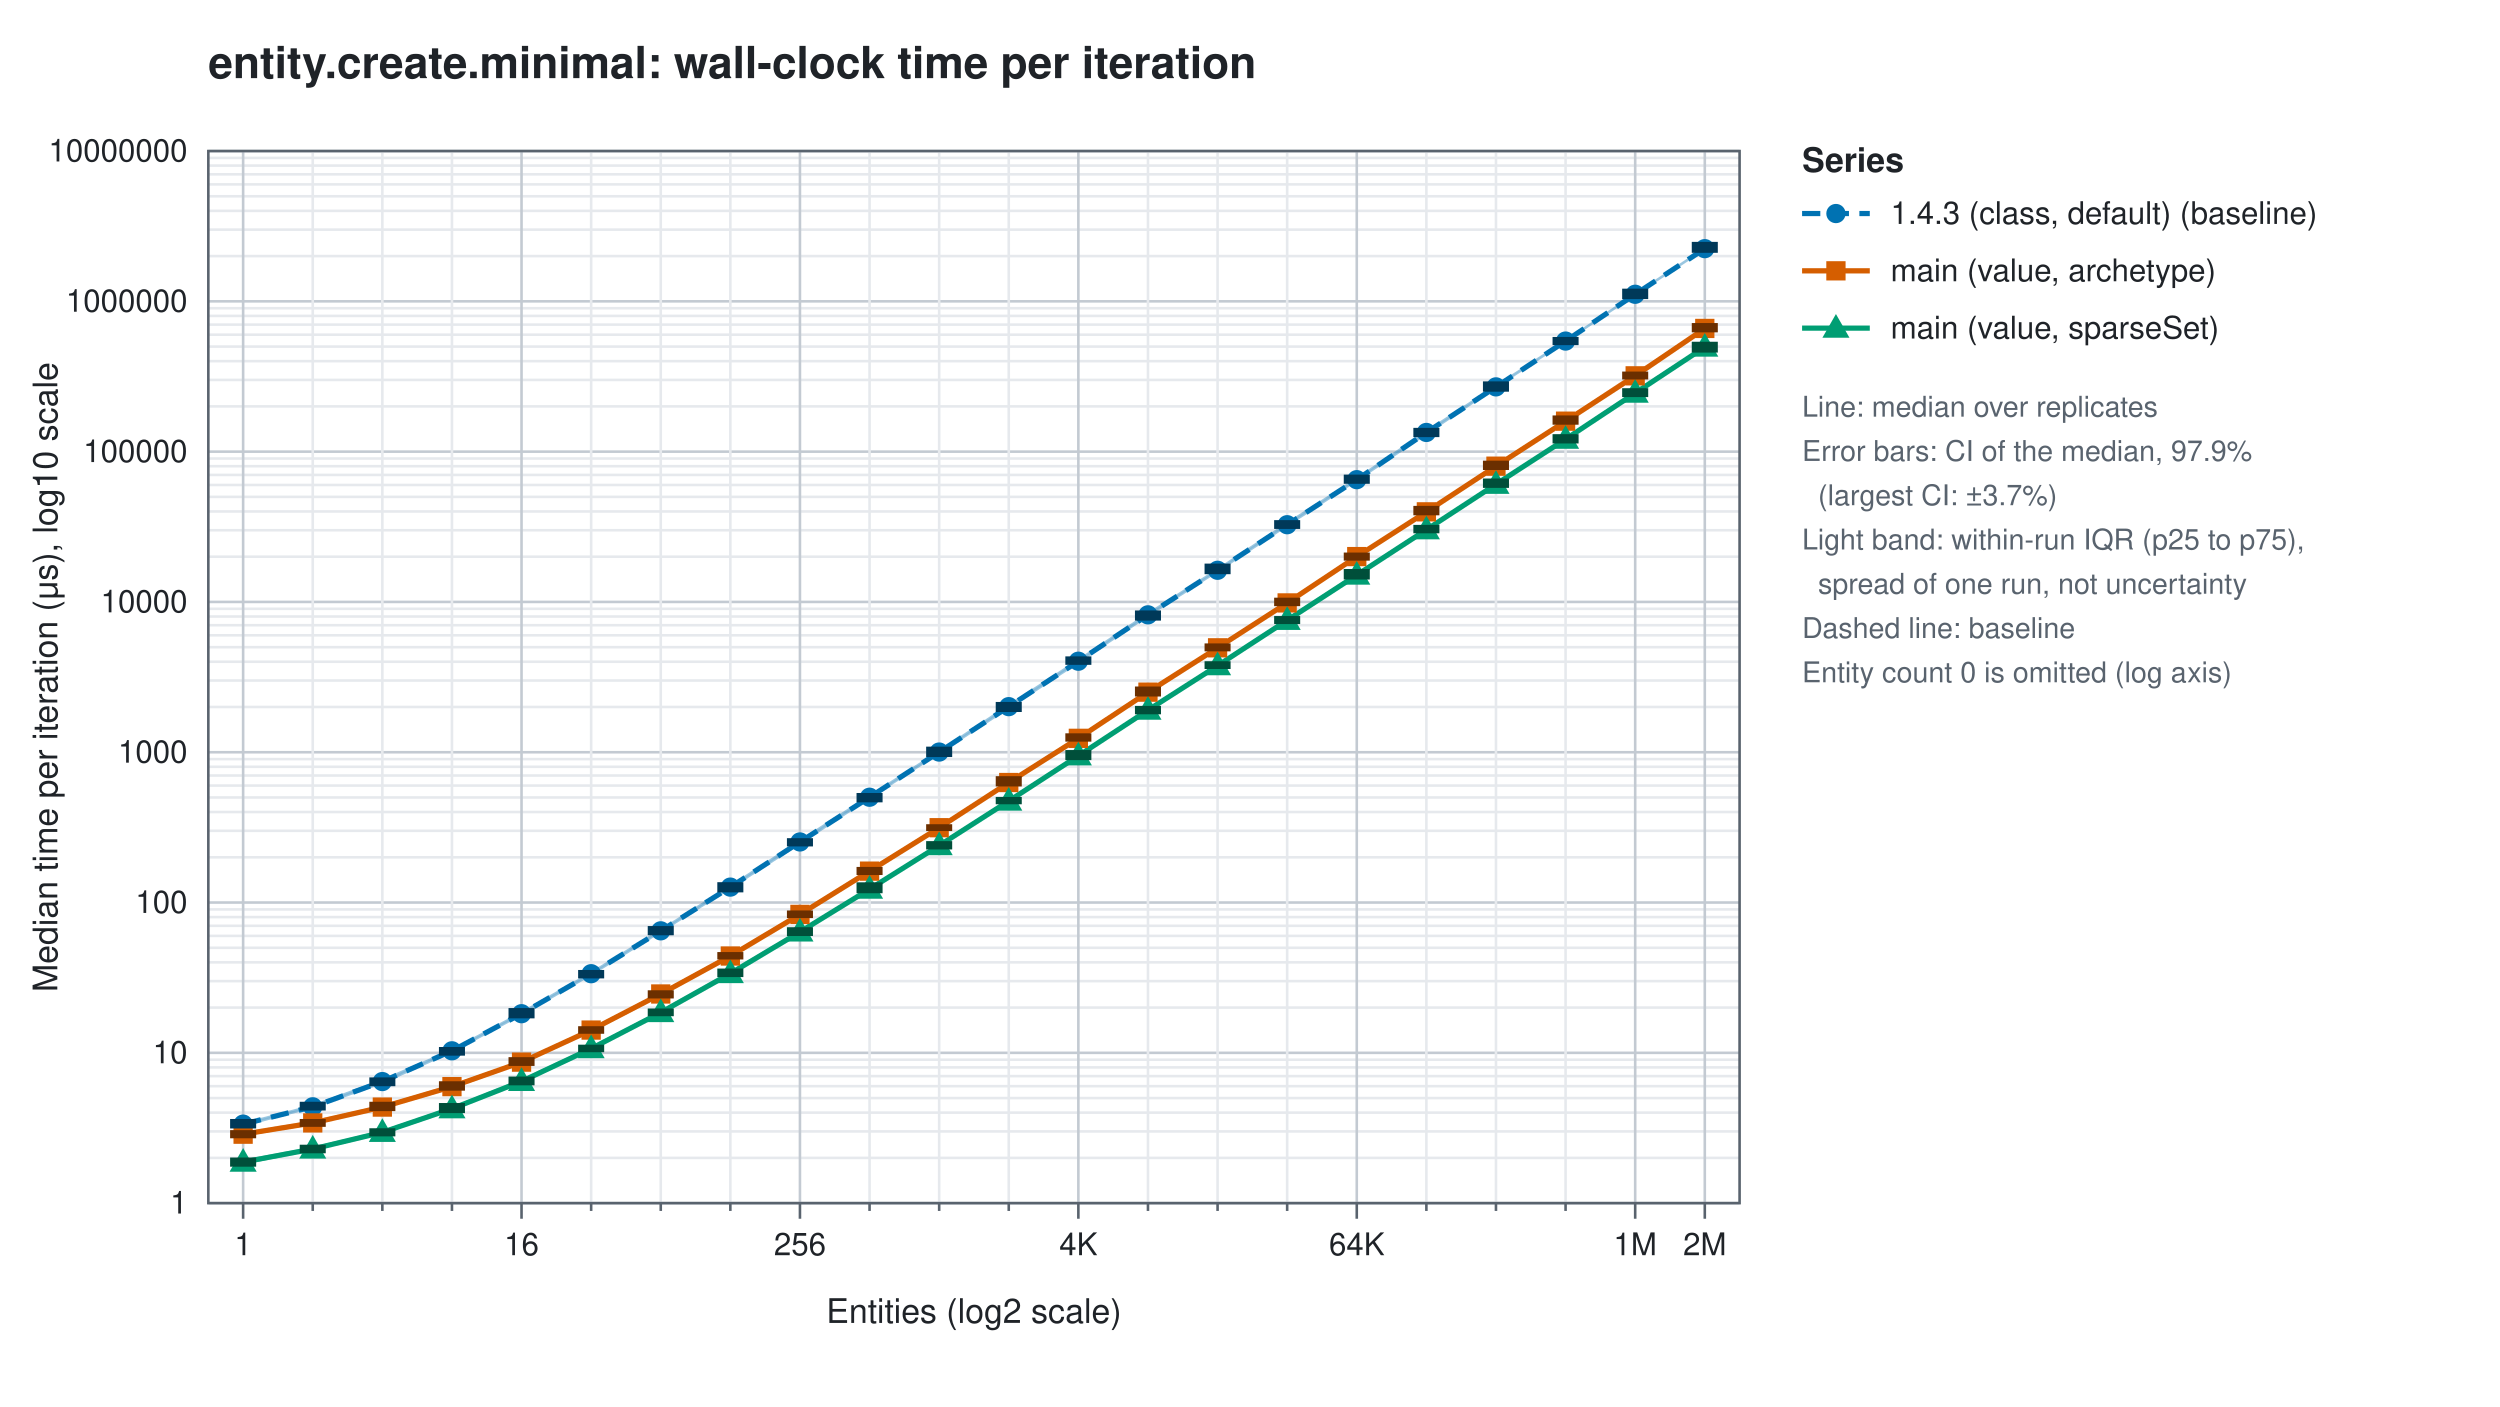
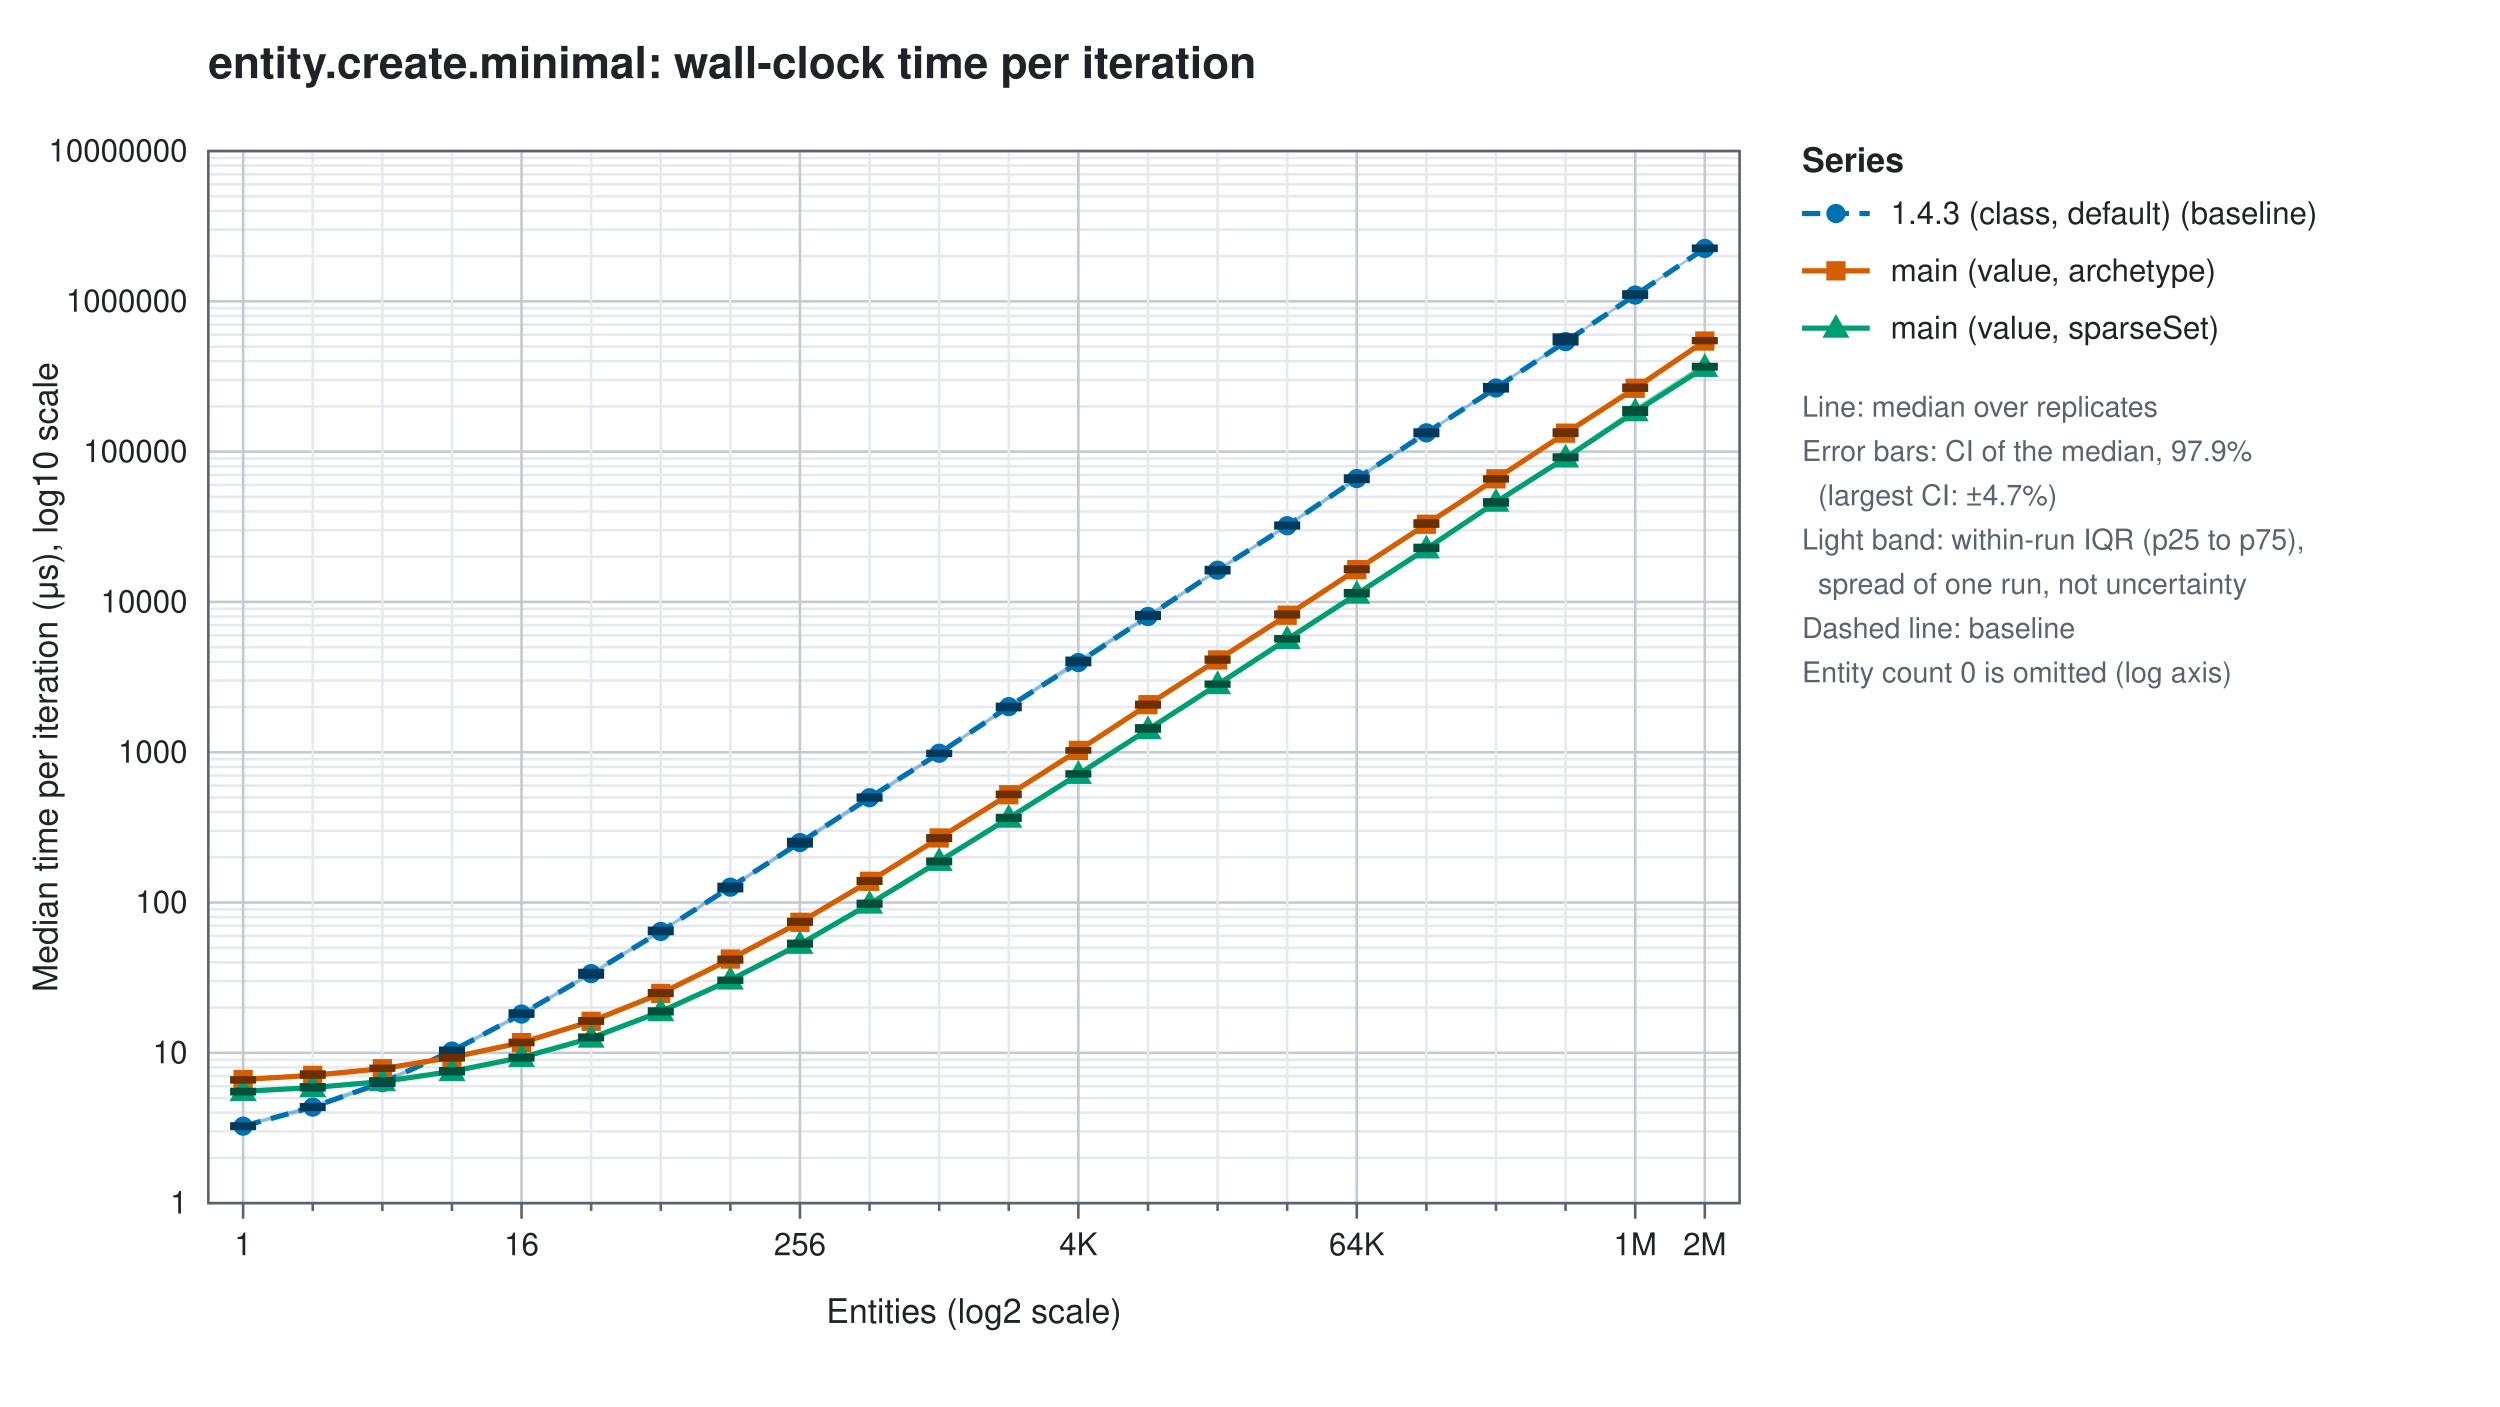
<svg xmlns="http://www.w3.org/2000/svg" viewBox="0 0 960 540" width="960" height="540" role="img" aria-label="entity.create.minimal: wall-clock time per iteration">
  <style>
text{font-family:-apple-system,BlinkMacSystemFont,'Segoe UI',Helvetica,Arial,sans-serif;fill:#1f2328}
.title{font-size:17px;font-weight:600}.axis-title{font-size:13px}.tick{font-size:12px}.legend{font-size:12px}.legend-title{font-size:13px;font-weight:600}.note{font-size:11px;fill:#59636e}
.grid{stroke:#c3cad2;stroke-width:1}.minor{stroke:#e6e9ed;stroke-width:1}.axis{stroke:#59636e;stroke-width:1}.frame{fill:none;stroke:#59636e;stroke-width:1}
.line{fill:none;stroke:currentColor;stroke-width:2;stroke-linejoin:round}.baseline{stroke-dasharray:7 4}
.band{fill:currentColor;fill-opacity:.16;stroke:currentColor;stroke-opacity:.4;stroke-width:1;stroke-linejoin:round}.ribbon{fill:currentColor;fill-opacity:.2;stroke:none}.errbar{fill:none;stroke:currentColor;stroke-width:2.4;stroke-linecap:butt}
.zone{fill:#59636e;fill-opacity:.14;stroke:none}.ref{stroke:#1f2328;stroke-width:1;stroke-dasharray:2 3}
.marker{fill:currentColor;stroke:currentColor;stroke-width:1.4}.marker.hollow{fill:none}
.c0{color:#0072B2}
.c1{color:#D55E00}
.c2{color:#009E73}
.c3{color:#CC79A7}
.c4{color:#E69F00}
.c5{color:#56B4E9}
.c6{color:#6E6E6E}
.errbar.e0{color:#003959}
.errbar.e1{color:#6B2F00}
.errbar.e2{color:#004F3A}
.errbar.e3{color:#663D54}
.errbar.e4{color:#735000}
.errbar.e5{color:#2B5A75}
.errbar.e6{color:#373737}
@media (prefers-color-scheme: dark){
text{fill:#e6edf3}.note{fill:#9198a1}
.grid{stroke:#4a525c}.minor{stroke:#2d333b}.axis,.frame{stroke:#9198a1}.zone{fill:#9198a1}.ref{stroke:#e6edf3}
.c0{color:#5AB4F0}
.c1{color:#F28C42}
.c2{color:#2FD0A0}
.c3{color:#E69BC4}
.c4{color:#F2B83A}
.c5{color:#8FD0F5}
.c6{color:#B4B4B4}
.errbar.e0{color:#A4D6F7}
.errbar.e1{color:#F8C097}
.errbar.e2{color:#8DE5CB}
.errbar.e3{color:#F1C8DF}
.errbar.e4{color:#F8D893}
.errbar.e5{color:#C1E5FA}
.errbar.e6{color:#D6D6D6}
}
</style>
  <clipPath id="plot-area">
    <rect x="80" y="58" width="588" height="404" />
  </clipPath>
  <text class="title" x="80" y="30">entity.create.minimal: wall-clock time per iteration</text>
  <line class="minor" x1="80" x2="668" y1="444.63" y2="444.63" />
  <line class="minor" x1="80" x2="668" y1="434.46" y2="434.46" />
  <line class="minor" x1="80" x2="668" y1="427.25" y2="427.25" />
  <line class="minor" x1="80" x2="668" y1="421.66" y2="421.66" />
  <line class="minor" x1="80" x2="668" y1="417.09" y2="417.09" />
  <line class="minor" x1="80" x2="668" y1="413.23" y2="413.23" />
  <line class="minor" x1="80" x2="668" y1="409.88" y2="409.88" />
  <line class="minor" x1="80" x2="668" y1="406.93" y2="406.93" />
  <line class="minor" x1="80" x2="668" y1="386.91" y2="386.91" />
  <line class="minor" x1="80" x2="668" y1="376.75" y2="376.75" />
  <line class="minor" x1="80" x2="668" y1="369.54" y2="369.54" />
  <line class="minor" x1="80" x2="668" y1="363.95" y2="363.95" />
  <line class="minor" x1="80" x2="668" y1="359.38" y2="359.38" />
  <line class="minor" x1="80" x2="668" y1="355.51" y2="355.51" />
  <line class="minor" x1="80" x2="668" y1="352.16" y2="352.16" />
  <line class="minor" x1="80" x2="668" y1="349.21" y2="349.21" />
  <line class="minor" x1="80" x2="668" y1="329.2" y2="329.2" />
  <line class="minor" x1="80" x2="668" y1="319.03" y2="319.03" />
  <line class="minor" x1="80" x2="668" y1="311.82" y2="311.82" />
  <line class="minor" x1="80" x2="668" y1="306.23" y2="306.23" />
  <line class="minor" x1="80" x2="668" y1="301.66" y2="301.66" />
  <line class="minor" x1="80" x2="668" y1="297.8" y2="297.8" />
  <line class="minor" x1="80" x2="668" y1="294.45" y2="294.45" />
  <line class="minor" x1="80" x2="668" y1="291.5" y2="291.5" />
  <line class="minor" x1="80" x2="668" y1="271.48" y2="271.48" />
  <line class="minor" x1="80" x2="668" y1="261.32" y2="261.32" />
  <line class="minor" x1="80" x2="668" y1="254.11" y2="254.11" />
  <line class="minor" x1="80" x2="668" y1="248.52" y2="248.52" />
  <line class="minor" x1="80" x2="668" y1="243.95" y2="243.95" />
  <line class="minor" x1="80" x2="668" y1="240.08" y2="240.08" />
  <line class="minor" x1="80" x2="668" y1="236.74" y2="236.74" />
  <line class="minor" x1="80" x2="668" y1="233.78" y2="233.78" />
  <line class="minor" x1="80" x2="668" y1="213.77" y2="213.77" />
  <line class="minor" x1="80" x2="668" y1="203.61" y2="203.61" />
  <line class="minor" x1="80" x2="668" y1="196.4" y2="196.4" />
  <line class="minor" x1="80" x2="668" y1="190.8" y2="190.8" />
  <line class="minor" x1="80" x2="668" y1="186.23" y2="186.23" />
  <line class="minor" x1="80" x2="668" y1="182.37" y2="182.37" />
  <line class="minor" x1="80" x2="668" y1="179.02" y2="179.02" />
  <line class="minor" x1="80" x2="668" y1="176.07" y2="176.07" />
  <line class="minor" x1="80" x2="668" y1="156.05" y2="156.05" />
  <line class="minor" x1="80" x2="668" y1="145.89" y2="145.89" />
  <line class="minor" x1="80" x2="668" y1="138.68" y2="138.68" />
  <line class="minor" x1="80" x2="668" y1="133.09" y2="133.09" />
  <line class="minor" x1="80" x2="668" y1="128.52" y2="128.52" />
  <line class="minor" x1="80" x2="668" y1="124.65" y2="124.65" />
  <line class="minor" x1="80" x2="668" y1="121.31" y2="121.31" />
  <line class="minor" x1="80" x2="668" y1="118.36" y2="118.36" />
  <line class="minor" x1="80" x2="668" y1="98.34" y2="98.34" />
  <line class="minor" x1="80" x2="668" y1="88.18" y2="88.18" />
  <line class="minor" x1="80" x2="668" y1="80.97" y2="80.97" />
  <line class="minor" x1="80" x2="668" y1="75.37" y2="75.37" />
  <line class="minor" x1="80" x2="668" y1="70.8" y2="70.8" />
  <line class="minor" x1="80" x2="668" y1="66.94" y2="66.94" />
  <line class="minor" x1="80" x2="668" y1="63.59" y2="63.59" />
  <line class="minor" x1="80" x2="668" y1="60.64" y2="60.64" />
  <line class="grid" x1="80" x2="668" y1="462" y2="462" />
  <text class="tick" text-anchor="end" x="72" y="466">1</text>
  <line class="grid" x1="80" x2="668" y1="404.29" y2="404.29" />
  <text class="tick" text-anchor="end" x="72" y="408.29">10</text>
  <line class="grid" x1="80" x2="668" y1="346.57" y2="346.57" />
  <text class="tick" text-anchor="end" x="72" y="350.57">100</text>
  <line class="grid" x1="80" x2="668" y1="288.86" y2="288.86" />
  <text class="tick" text-anchor="end" x="72" y="292.86">1000</text>
  <line class="grid" x1="80" x2="668" y1="231.14" y2="231.14" />
  <text class="tick" text-anchor="end" x="72" y="235.14">10000</text>
  <line class="grid" x1="80" x2="668" y1="173.43" y2="173.43" />
  <text class="tick" text-anchor="end" x="72" y="177.43">100000</text>
  <line class="grid" x1="80" x2="668" y1="115.71" y2="115.71" />
  <text class="tick" text-anchor="end" x="72" y="119.71">1000000</text>
  <line class="grid" x1="80" x2="668" y1="58" y2="58" />
  <text class="tick" text-anchor="end" x="72" y="62">10000000</text>
  <line class="grid" x1="93.36" x2="93.36" y1="58" y2="462" />
  <line class="axis" x1="93.36" x2="93.36" y1="462" y2="468" />
  <text class="tick" text-anchor="middle" x="93.36" y="482">1</text>
  <line class="minor" x1="120.09" x2="120.09" y1="58" y2="462" />
  <line class="axis" x1="120.09" x2="120.09" y1="462" y2="465" />
  <line class="minor" x1="146.82" x2="146.82" y1="58" y2="462" />
  <line class="axis" x1="146.82" x2="146.82" y1="462" y2="465" />
  <line class="minor" x1="173.55" x2="173.55" y1="58" y2="462" />
  <line class="axis" x1="173.55" x2="173.55" y1="462" y2="465" />
  <line class="grid" x1="200.27" x2="200.27" y1="58" y2="462" />
  <line class="axis" x1="200.27" x2="200.27" y1="462" y2="468" />
  <text class="tick" text-anchor="middle" x="200.27" y="482">16</text>
  <line class="minor" x1="227" x2="227" y1="58" y2="462" />
  <line class="axis" x1="227" x2="227" y1="462" y2="465" />
  <line class="minor" x1="253.73" x2="253.73" y1="58" y2="462" />
  <line class="axis" x1="253.73" x2="253.73" y1="462" y2="465" />
  <line class="minor" x1="280.45" x2="280.45" y1="58" y2="462" />
  <line class="axis" x1="280.45" x2="280.45" y1="462" y2="465" />
  <line class="grid" x1="307.18" x2="307.18" y1="58" y2="462" />
  <line class="axis" x1="307.18" x2="307.18" y1="462" y2="468" />
  <text class="tick" text-anchor="middle" x="307.18" y="482">256</text>
  <line class="minor" x1="333.91" x2="333.91" y1="58" y2="462" />
  <line class="axis" x1="333.91" x2="333.91" y1="462" y2="465" />
  <line class="minor" x1="360.64" x2="360.64" y1="58" y2="462" />
  <line class="axis" x1="360.64" x2="360.64" y1="462" y2="465" />
  <line class="minor" x1="387.36" x2="387.36" y1="58" y2="462" />
  <line class="axis" x1="387.36" x2="387.36" y1="462" y2="465" />
  <line class="grid" x1="414.09" x2="414.09" y1="58" y2="462" />
  <line class="axis" x1="414.09" x2="414.09" y1="462" y2="468" />
  <text class="tick" text-anchor="middle" x="414.09" y="482">4K</text>
  <line class="minor" x1="440.82" x2="440.82" y1="58" y2="462" />
  <line class="axis" x1="440.82" x2="440.82" y1="462" y2="465" />
  <line class="minor" x1="467.55" x2="467.55" y1="58" y2="462" />
  <line class="axis" x1="467.55" x2="467.55" y1="462" y2="465" />
  <line class="minor" x1="494.27" x2="494.27" y1="58" y2="462" />
  <line class="axis" x1="494.27" x2="494.27" y1="462" y2="465" />
  <line class="grid" x1="521" x2="521" y1="58" y2="462" />
  <line class="axis" x1="521" x2="521" y1="462" y2="468" />
  <text class="tick" text-anchor="middle" x="521" y="482">64K</text>
  <line class="minor" x1="547.73" x2="547.73" y1="58" y2="462" />
  <line class="axis" x1="547.73" x2="547.73" y1="462" y2="465" />
  <line class="minor" x1="574.45" x2="574.45" y1="58" y2="462" />
  <line class="axis" x1="574.45" x2="574.45" y1="462" y2="465" />
  <line class="minor" x1="601.18" x2="601.18" y1="58" y2="462" />
  <line class="axis" x1="601.18" x2="601.18" y1="462" y2="465" />
  <line class="grid" x1="627.91" x2="627.91" y1="58" y2="462" />
  <line class="axis" x1="627.91" x2="627.91" y1="462" y2="468" />
  <text class="tick" text-anchor="middle" x="627.91" y="482">1M</text>
  <line class="grid" x1="654.64" x2="654.64" y1="58" y2="462" />
  <line class="axis" x1="654.64" x2="654.64" y1="462" y2="468" />
  <text class="tick" text-anchor="middle" x="654.64" y="482">2M</text>
  <rect class="frame" x="80" y="58" width="588" height="404" />
  <text class="axis-title" text-anchor="middle" x="374" y="508">Entities (log2 scale)</text>
  <text class="axis-title" text-anchor="middle" transform="translate(22 260) rotate(-90)">Median time per iteration (μs), log10 scale</text>
  <g clip-path="url(#plot-area)">
-     <polygon class="band c0" points="93.36,431.51 120.09,424.64 146.82,414.84 173.55,403.31 200.27,388.92 227,373.61 253.73,357.18 280.45,340.39 307.18,322.95 333.91,305.74 360.64,288.6 387.36,270.93 414.09,253.54 440.82,235.69 467.55,218.74 494.27,201 521,183.87 547.73,165.78 574.45,148.28 601.18,130.97 627.91,113 654.64,95.48 654.64,95.48 627.91,113 601.18,130.97 574.45,148.56 547.73,166.48 521,184.37 494.27,201.72 467.55,219.27 440.82,236.36 414.09,254.25 387.36,271.76 360.64,289.06 333.91,306.34 307.18,323.78 280.45,340.95 253.73,357.68 227,374.19 200.27,389.51 173.55,403.75 146.82,415.74 120.09,425.12 93.36,432.13" />
-     <polygon class="band c1" points="93.36,435.17 120.09,430.74 146.82,424.76 173.55,416.83 200.27,407.63 227,395.26 253.73,381.36 280.45,366.62 307.18,350.62 333.91,333.98 360.64,317.47 387.36,300.24 414.09,283.02 440.82,265.48 467.55,248.48 494.27,231.1 521,213.54 547.73,196.37 574.45,178.57 601.18,161.41 627.91,143.5 654.64,126.12 654.64,126.12 627.91,144.32 601.18,161.88 574.45,179.32 547.73,196.7 521,214.03 494.27,231.58 467.55,248.87 440.82,266.21 414.09,283.6 387.36,300.72 360.64,317.91 333.91,334.77 307.18,351.34 280.45,367.2 253.73,382.12 227,395.88 200.27,408.12 173.55,417.62 146.82,425.35 120.09,431.51 93.36,435.88" />
-     <polygon class="band c2" points="93.36,445.7 120.09,440.77 146.82,434.45 173.55,425.35 200.27,414.76 227,402.22 253.73,388.38 280.45,373.24 307.18,357.5 333.91,341.21 360.64,324.31 387.36,307.2 414.09,289.94 440.82,272.46 467.55,255.21 494.27,237.77 521,220.32 547.73,203.09 574.45,185.84 601.18,168.47 627.91,150.28 654.64,133.14 654.64,133.27 627.91,151.27 601.18,168.68 574.45,186.19 547.73,203.52 521,221.05 494.27,238.46 467.55,255.79 440.82,273.08 414.09,290.41 387.36,307.69 360.64,324.77 333.91,341.55 307.18,358.02 280.45,373.92 253.73,388.94 227,402.87 200.27,415.57 173.55,425.96 146.82,435.17 120.09,441.44 93.36,446.8" />
-     <polyline class="line c0 baseline" points="93.36,431.67 120.09,425.01 146.82,415.32 173.55,403.51 200.27,389.26 227,373.9 253.73,357.44 280.45,340.65 307.18,323.31 333.91,306.14 360.64,288.79 387.36,271.35 414.09,253.91 440.82,236.1 467.55,218.99 494.27,201.49 521,184.19 547.73,166.06 574.45,148.56 601.18,130.97 627.91,113 654.64,95.48" />
-     <polyline class="line c1" points="93.36,435.53 120.09,431.2 146.82,425.12 173.55,417.26 200.27,407.86 227,395.55 253.73,381.69 280.45,367.11 307.18,351.13 333.91,334.52 360.64,317.84 387.36,300.49 414.09,283.52 440.82,265.79 467.55,248.76 494.27,231.52 521,213.73 547.73,196.55 574.45,179.01 601.18,161.73 627.91,144.32 654.64,126.12" />
-     <polyline class="line c2" points="93.36,446.24 120.09,441.21 146.82,434.81 173.55,425.73 200.27,415.24 227,402.66 253.73,388.8 280.45,373.83 307.18,357.86 333.91,341.42 360.64,324.69 387.36,307.59 414.09,290.22 440.82,272.69 467.55,255.61 494.27,238.19 521,220.81 547.73,203.41 574.45,185.95 601.18,168.64 627.91,150.94 654.64,133.27" />
-     <circle class="marker c0" cx="93.36" cy="431.67" r="3" />
-     <circle class="marker c0" cx="120.09" cy="425.01" r="3" />
-     <circle class="marker c0" cx="146.82" cy="415.32" r="3" />
-     <circle class="marker c0" cx="173.55" cy="403.51" r="3" />
-     <circle class="marker c0" cx="200.27" cy="389.26" r="3" />
-     <circle class="marker c0" cx="227" cy="373.9" r="3" />
-     <circle class="marker c0" cx="253.73" cy="357.44" r="3" />
-     <circle class="marker c0" cx="280.45" cy="340.65" r="3" />
-     <circle class="marker c0" cx="307.18" cy="323.31" r="3" />
-     <circle class="marker c0" cx="333.91" cy="306.14" r="3" />
-     <circle class="marker c0" cx="360.64" cy="288.79" r="3" />
+     <polygon class="band c0" points="93.36,432.13 120.09,424.64 146.82,415.32 173.55,403.25 200.27,389.13 227,373.64 253.73,357.41 280.45,340.53 307.18,323.18 333.91,306 360.64,289.1 387.36,271.03 414.09,253.68 440.82,236.43 467.55,218.72 494.27,201.67 521,183.53 547.73,166.16 574.45,148.55 601.18,131.19 627.91,113.3 654.64,95.4 654.64,95.4 627.91,113.3 601.18,131.19 574.45,149 547.73,166.41 521,184.16 494.27,202.06 467.55,219.17 440.82,236.9 414.09,254.55 387.36,271.59 360.64,289.48 333.91,306.78 307.18,323.79 280.45,340.98 253.73,357.79 227,374.12 200.27,389.74 173.55,403.81 146.82,415.89 120.09,425.47 93.36,432.45" />
+     <polygon class="band c1" points="93.36,414.21 120.09,412.48 146.82,409.87 173.55,405.72 200.27,399.89 227,391.99 253.73,381.09 280.45,368.08 307.18,353.8 333.91,338.06 360.64,321.64 387.36,304.87 414.09,287.77 440.82,270.23 467.55,253.19 494.27,235.85 521,218.54 547.73,201.13 574.45,183.73 601.18,166.03 627.91,148.19 654.64,130.96 654.64,130.96 627.91,149.1 601.18,166.57 574.45,184.1 547.73,201.56 521,219 494.27,236.37 467.55,253.62 440.82,270.9 414.09,288.26 387.36,305.35 360.64,322.2 333.91,338.68 307.18,354.33 280.45,368.82 253.73,381.8 227,392.43 200.27,400.69 173.55,406.4 146.82,410.54 120.09,413.07 93.36,414.77" />
+     <polygon class="band c2" points="93.36,418.7 120.09,417.35 146.82,414.99 173.55,411.21 200.27,405.78 227,398.19 253.73,388 280.45,376.1 307.18,362.2 333.91,346.61 360.64,330.39 387.36,313.58 414.09,296.93 440.82,279.92 467.55,262.49 494.27,245.26 521,227.67 547.73,210.15 574.45,192.6 601.18,175.48 627.91,156.92 654.64,139.73 654.64,141.05 627.91,158.5 601.18,175.85 574.45,193.24 547.73,210.84 521,228.22 494.27,245.59 467.55,262.94 440.82,280.19 414.09,297.41 387.36,314.44 360.64,331.18 333.91,347.38 307.18,362.7 280.45,376.64 253.73,388.71 227,398.73 200.27,406.47 173.55,411.63 146.82,415.57 120.09,417.88 93.36,419.26" />
+     <polyline class="line c0 baseline" points="93.36,432.45 120.09,425.12 146.82,415.73 173.55,403.61 200.27,389.4 227,373.86 253.73,357.69 280.45,340.68 307.18,323.55 333.91,306.32 360.64,289.25 387.36,271.35 414.09,254.42 440.82,236.74 467.55,218.96 494.27,201.88 521,183.76 547.73,166.21 574.45,149 601.18,131.19 627.91,113.3 654.64,95.4" />
+     <polyline class="line c1" points="93.36,414.52 120.09,412.92 146.82,410.4 173.55,406.01 200.27,400.37 227,392.17 253.73,381.48 280.45,368.28 307.18,354.17 333.91,338.42 360.64,321.78 387.36,305.18 414.09,288.16 440.82,270.6 467.55,253.42 494.27,236.25 521,218.75 547.73,201.31 574.45,183.87 601.18,166.34 627.91,149.1 654.64,130.96" />
+     <polyline class="line c2" points="93.36,419.08 120.09,417.62 146.82,415.32 173.55,411.42 200.27,406.06 227,398.61 253.73,388.46 280.45,376.31 307.18,362.59 333.91,347.14 360.64,330.74 387.36,314.15 414.09,297.32 440.82,280.15 467.55,262.88 494.27,245.51 521,228.14 547.73,210.75 574.45,192.8 601.18,175.82 627.91,158.09 654.64,141.05" />
+     <circle class="marker c0" cx="93.36" cy="432.45" r="3" />
+     <circle class="marker c0" cx="120.09" cy="425.12" r="3" />
+     <circle class="marker c0" cx="146.82" cy="415.73" r="3" />
+     <circle class="marker c0" cx="173.55" cy="403.61" r="3" />
+     <circle class="marker c0" cx="200.27" cy="389.4" r="3" />
+     <circle class="marker c0" cx="227" cy="373.86" r="3" />
+     <circle class="marker c0" cx="253.73" cy="357.69" r="3" />
+     <circle class="marker c0" cx="280.45" cy="340.68" r="3" />
+     <circle class="marker c0" cx="307.18" cy="323.55" r="3" />
+     <circle class="marker c0" cx="333.91" cy="306.32" r="3" />
+     <circle class="marker c0" cx="360.64" cy="289.25" r="3" />
    <circle class="marker c0" cx="387.36" cy="271.35" r="3" />
-     <circle class="marker c0" cx="414.09" cy="253.91" r="3" />
-     <circle class="marker c0" cx="440.82" cy="236.1" r="3" />
-     <circle class="marker c0" cx="467.55" cy="218.99" r="3" />
-     <circle class="marker c0" cx="494.27" cy="201.49" r="3" />
-     <circle class="marker c0" cx="521" cy="184.19" r="3" />
-     <circle class="marker c0" cx="547.73" cy="166.06" r="3" />
-     <circle class="marker c0" cx="574.45" cy="148.56" r="3" />
-     <circle class="marker c0" cx="601.18" cy="130.97" r="3" />
-     <circle class="marker c0" cx="627.91" cy="113" r="3" />
-     <circle class="marker c0" cx="654.64" cy="95.48" r="3" />
-     <rect class="marker c1" x="90.36" y="432.53" width="6" height="6" />
-     <rect class="marker c1" x="117.09" y="428.2" width="6" height="6" />
-     <rect class="marker c1" x="143.82" y="422.12" width="6" height="6" />
-     <rect class="marker c1" x="170.55" y="414.26" width="6" height="6" />
-     <rect class="marker c1" x="197.27" y="404.86" width="6" height="6" />
-     <rect class="marker c1" x="224" y="392.55" width="6" height="6" />
-     <rect class="marker c1" x="250.73" y="378.69" width="6" height="6" />
-     <rect class="marker c1" x="277.45" y="364.11" width="6" height="6" />
-     <rect class="marker c1" x="304.18" y="348.13" width="6" height="6" />
-     <rect class="marker c1" x="330.91" y="331.52" width="6" height="6" />
-     <rect class="marker c1" x="357.64" y="314.84" width="6" height="6" />
-     <rect class="marker c1" x="384.36" y="297.49" width="6" height="6" />
-     <rect class="marker c1" x="411.09" y="280.52" width="6" height="6" />
-     <rect class="marker c1" x="437.82" y="262.79" width="6" height="6" />
-     <rect class="marker c1" x="464.55" y="245.76" width="6" height="6" />
-     <rect class="marker c1" x="491.27" y="228.52" width="6" height="6" />
-     <rect class="marker c1" x="518" y="210.73" width="6" height="6" />
-     <rect class="marker c1" x="544.73" y="193.55" width="6" height="6" />
-     <rect class="marker c1" x="571.45" y="176.01" width="6" height="6" />
-     <rect class="marker c1" x="598.18" y="158.73" width="6" height="6" />
-     <rect class="marker c1" x="624.91" y="141.32" width="6" height="6" />
-     <rect class="marker c1" x="651.64" y="123.12" width="6" height="6" />
-     <polygon class="marker c2" points="93.36,442.24 97.36,449.24 89.36,449.24" />
-     <polygon class="marker c2" points="120.09,437.21 124.09,444.21 116.09,444.21" />
-     <polygon class="marker c2" points="146.82,430.81 150.82,437.81 142.82,437.81" />
-     <polygon class="marker c2" points="173.55,421.73 177.55,428.73 169.55,428.73" />
-     <polygon class="marker c2" points="200.27,411.24 204.27,418.24 196.27,418.24" />
-     <polygon class="marker c2" points="227,398.66 231,405.66 223,405.66" />
-     <polygon class="marker c2" points="253.73,384.8 257.73,391.8 249.73,391.8" />
-     <polygon class="marker c2" points="280.45,369.83 284.45,376.83 276.45,376.83" />
-     <polygon class="marker c2" points="307.18,353.86 311.18,360.86 303.18,360.86" />
-     <polygon class="marker c2" points="333.91,337.42 337.91,344.42 329.91,344.42" />
-     <polygon class="marker c2" points="360.64,320.69 364.64,327.69 356.64,327.69" />
-     <polygon class="marker c2" points="387.36,303.59 391.36,310.59 383.36,310.59" />
-     <polygon class="marker c2" points="414.09,286.22 418.09,293.22 410.09,293.22" />
-     <polygon class="marker c2" points="440.82,268.69 444.82,275.69 436.82,275.69" />
-     <polygon class="marker c2" points="467.55,251.61 471.55,258.61 463.55,258.61" />
-     <polygon class="marker c2" points="494.27,234.19 498.27,241.19 490.27,241.19" />
-     <polygon class="marker c2" points="521,216.81 525,223.81 517,223.81" />
-     <polygon class="marker c2" points="547.73,199.41 551.73,206.41 543.73,206.41" />
-     <polygon class="marker c2" points="574.45,181.95 578.45,188.95 570.45,188.95" />
-     <polygon class="marker c2" points="601.18,164.64 605.18,171.64 597.18,171.64" />
-     <polygon class="marker c2" points="627.91,146.94 631.91,153.94 623.91,153.94" />
-     <polygon class="marker c2" points="654.64,129.27 658.64,136.27 650.64,136.27" />
-     <path class="errbar e0" d="M93.36,430.89V432.13M88.36,430.89H98.36M88.36,432.13H98.36" />
-     <path class="errbar e0" d="M120.09,424.28V425.24M115.09,424.28H125.09M115.09,425.24H125.09" />
-     <path class="errbar e0" d="M146.82,414.92V415.9M141.82,414.92H151.82M141.82,415.9H151.82" />
-     <path class="errbar e0" d="M173.55,403.25V404.17M168.55,403.25H178.55M168.55,404.17H178.55" />
-     <path class="errbar e0" d="M200.27,388.29V389.85M195.27,388.29H205.27M195.27,389.85H205.27" />
-     <path class="errbar e0" d="M227,373.67V374.51M222,373.67H232M222,374.51H232" />
-     <path class="errbar e0" d="M253.73,356.8V357.95M248.73,356.8H258.73M248.73,357.95H258.73" />
-     <path class="errbar e0" d="M280.45,339.96V341.47M275.45,339.96H285.45M275.45,341.47H285.45" />
-     <path class="errbar e0" d="M307.18,323.06V323.83M302.18,323.06H312.18M302.18,323.83H312.18" />
-     <path class="errbar e0" d="M333.91,305.71V306.9M328.91,305.71H338.91M328.91,306.9H338.91" />
-     <path class="errbar e0" d="M360.64,287.91V289.5M355.64,287.91H365.64M355.64,289.5H365.64" />
-     <path class="errbar e0" d="M387.36,270.75V272.21M382.36,270.75H392.36M382.36,272.21H392.36" />
-     <path class="errbar e0" d="M414.09,253.25V254.1M409.09,253.25H419.09M409.09,254.1H419.09" />
-     <path class="errbar e0" d="M440.82,235.61V237.11M435.82,235.61H445.82M435.82,237.11H445.82" />
-     <path class="errbar e0" d="M467.55,217.62V219.29M462.55,217.62H472.55M462.55,219.29H472.55" />
-     <path class="errbar e0" d="M494.27,200.93V201.91M489.27,200.93H499.27M489.27,201.91H499.27" />
-     <path class="errbar e0" d="M521,183.45V184.58M516,183.45H526M516,184.58H526" />
-     <path class="errbar e0" d="M547.73,165.5V166.65M542.73,165.5H552.73M542.73,166.65H552.73" />
-     <path class="errbar e0" d="M574.45,147.65V149.21M569.45,147.65H579.45M569.45,149.21H579.45" />
-     <path class="errbar e0" d="M601.18,130.59V131.33M596.18,130.59H606.18M596.18,131.33H606.18" />
-     <path class="errbar e0" d="M627.91,112.05V113.65M622.91,112.05H632.91M622.91,113.65H632.91" />
-     <path class="errbar e0" d="M654.64,94.08V95.88M649.64,94.08H659.64M649.64,95.88H659.64" />
-     <path class="errbar e1" d="M93.36,435.17V435.9M88.36,435.17H98.36M88.36,435.9H98.36" />
-     <path class="errbar e1" d="M120.09,430.89V431.51M115.09,430.89H125.09M115.09,431.51H125.09" />
-     <path class="errbar e1" d="M146.82,424.28V425.47M141.82,424.28H151.82M141.82,425.47H151.82" />
-     <path class="errbar e1" d="M173.55,416.4V417.62M168.55,416.4H178.55M168.55,417.62H178.55" />
-     <path class="errbar e1" d="M200.27,407.15V408.12M195.27,407.15H205.27M195.27,408.12H205.27" />
-     <path class="errbar e1" d="M227,395.26V395.77M222,395.26H232M222,395.77H232" />
-     <path class="errbar e1" d="M253.73,381.47V382.21M248.73,381.47H258.73M248.73,382.21H258.73" />
-     <path class="errbar e1" d="M280.45,366.79V367.24M275.45,366.79H285.45M275.45,367.24H285.45" />
-     <path class="errbar e1" d="M307.18,350.82V351.34M302.18,350.82H312.18M302.18,351.34H312.18" />
-     <path class="errbar e1" d="M333.91,334.1V334.81M328.91,334.1H338.91M328.91,334.81H338.91" />
-     <path class="errbar e1" d="M360.64,317.7V317.92M355.64,317.7H365.64M355.64,317.92H365.64" />
-     <path class="errbar e1" d="M387.36,299.25V300.8M382.36,299.25H392.36M382.36,300.8H392.36" />
-     <path class="errbar e1" d="M414.09,282.79V283.59M409.09,282.79H419.09M409.09,283.59H419.09" />
-     <path class="errbar e1" d="M440.82,264.82V266.26M435.82,264.82H445.82M435.82,266.26H445.82" />
-     <path class="errbar e1" d="M467.55,248.27V248.92M462.55,248.27H472.55M462.55,248.92H472.55" />
-     <path class="errbar e1" d="M494.27,230.71V231.57M489.27,230.71H499.27M489.27,231.57H499.27" />
-     <path class="errbar e1" d="M521,213.38V214.09M516,213.38H526M516,214.09H526" />
-     <path class="errbar e1" d="M547.73,195.46V196.68M542.73,195.46H552.73M542.73,196.68H552.73" />
-     <path class="errbar e1" d="M574.45,178.09V179.28M569.45,178.09H579.45M569.45,179.28H579.45" />
-     <path class="errbar e1" d="M601.18,160.73V161.89M596.18,160.73H606.18M596.18,161.89H606.18" />
-     <path class="errbar e1" d="M627.91,143.88V144.52M622.91,143.88H632.91M622.91,144.52H632.91" />
-     <path class="errbar e1" d="M654.64,125.25V126.43M649.64,125.25H659.64M649.64,126.43H659.64" />
-     <path class="errbar e2" d="M93.36,445.69V446.81M88.36,445.69H98.36M88.36,446.81H98.36" />
-     <path class="errbar e2" d="M120.09,440.77V441.66M115.09,440.77H125.09M115.09,441.66H125.09" />
-     <path class="errbar e2" d="M146.82,434.45V435.17M141.82,434.45H151.82M141.82,435.17H151.82" />
-     <path class="errbar e2" d="M173.55,424.76V426.23M168.55,424.76H178.55M168.55,426.23H178.55" />
-     <path class="errbar e2" d="M200.27,414.6V415.57M195.27,414.6H205.27M195.27,415.57H205.27" />
-     <path class="errbar e2" d="M227,402.36V402.85M222,402.36H232M222,402.85H232" />
-     <path class="errbar e2" d="M253.73,388.46V389.03M248.73,388.46H258.73M248.73,389.03H258.73" />
-     <path class="errbar e2" d="M280.45,373.13V374M275.45,373.13H285.45M275.45,374H285.45" />
-     <path class="errbar e2" d="M307.18,357.25V358.23M302.18,357.25H312.18M302.18,358.23H312.18" />
-     <path class="errbar e2" d="M333.91,340.01V341.8M328.91,340.01H338.91M328.91,341.8H338.91" />
-     <path class="errbar e2" d="M360.64,324.19V324.99M355.64,324.19H365.64M355.64,324.99H365.64" />
-     <path class="errbar e2" d="M387.36,307.23V307.64M382.36,307.23H392.36M382.36,307.64H392.36" />
-     <path class="errbar e2" d="M414.09,289.22V290.68M409.09,289.22H419.09M409.09,290.68H419.09" />
-     <path class="errbar e2" d="M440.82,272.27V273.09M435.82,272.27H445.82M435.82,273.09H445.82" />
-     <path class="errbar e2" d="M467.55,255.11V255.7M462.55,255.11H472.55M462.55,255.7H472.55" />
-     <path class="errbar e2" d="M494.27,237.76V238.44M489.27,237.76H499.27M489.27,238.44H499.27" />
-     <path class="errbar e2" d="M521,219.69V221.33M516,219.69H526M516,221.33H526" />
-     <path class="errbar e2" d="M547.73,202.76V203.59M542.73,202.76H552.73M542.73,203.59H552.73" />
-     <path class="errbar e2" d="M574.45,184.95V186.15M569.45,184.95H579.45M569.45,186.15H579.45" />
-     <path class="errbar e2" d="M601.18,167.92V169.09M596.18,167.92H606.18M596.18,169.09H606.18" />
-     <path class="errbar e2" d="M627.91,150.27V151.28M622.91,150.27H632.91M622.91,151.28H632.91" />
-     <path class="errbar e2" d="M654.64,132.43V134.19M649.64,132.43H659.64M649.64,134.19H659.64" />
+     <circle class="marker c0" cx="414.09" cy="254.42" r="3" />
+     <circle class="marker c0" cx="440.82" cy="236.74" r="3" />
+     <circle class="marker c0" cx="467.55" cy="218.96" r="3" />
+     <circle class="marker c0" cx="494.27" cy="201.88" r="3" />
+     <circle class="marker c0" cx="521" cy="183.76" r="3" />
+     <circle class="marker c0" cx="547.73" cy="166.21" r="3" />
+     <circle class="marker c0" cx="574.45" cy="149" r="3" />
+     <circle class="marker c0" cx="601.18" cy="131.19" r="3" />
+     <circle class="marker c0" cx="627.91" cy="113.3" r="3" />
+     <circle class="marker c0" cx="654.64" cy="95.4" r="3" />
+     <rect class="marker c1" x="90.36" y="411.52" width="6" height="6" />
+     <rect class="marker c1" x="117.09" y="409.92" width="6" height="6" />
+     <rect class="marker c1" x="143.82" y="407.4" width="6" height="6" />
+     <rect class="marker c1" x="170.55" y="403.01" width="6" height="6" />
+     <rect class="marker c1" x="197.27" y="397.37" width="6" height="6" />
+     <rect class="marker c1" x="224" y="389.17" width="6" height="6" />
+     <rect class="marker c1" x="250.73" y="378.48" width="6" height="6" />
+     <rect class="marker c1" x="277.45" y="365.28" width="6" height="6" />
+     <rect class="marker c1" x="304.18" y="351.17" width="6" height="6" />
+     <rect class="marker c1" x="330.91" y="335.42" width="6" height="6" />
+     <rect class="marker c1" x="357.64" y="318.78" width="6" height="6" />
+     <rect class="marker c1" x="384.36" y="302.18" width="6" height="6" />
+     <rect class="marker c1" x="411.09" y="285.16" width="6" height="6" />
+     <rect class="marker c1" x="437.82" y="267.6" width="6" height="6" />
+     <rect class="marker c1" x="464.55" y="250.42" width="6" height="6" />
+     <rect class="marker c1" x="491.27" y="233.25" width="6" height="6" />
+     <rect class="marker c1" x="518" y="215.75" width="6" height="6" />
+     <rect class="marker c1" x="544.73" y="198.31" width="6" height="6" />
+     <rect class="marker c1" x="571.45" y="180.87" width="6" height="6" />
+     <rect class="marker c1" x="598.18" y="163.34" width="6" height="6" />
+     <rect class="marker c1" x="624.91" y="146.1" width="6" height="6" />
+     <rect class="marker c1" x="651.64" y="127.96" width="6" height="6" />
+     <polygon class="marker c2" points="93.36,415.08 97.36,422.08 89.36,422.08" />
+     <polygon class="marker c2" points="120.09,413.62 124.09,420.62 116.09,420.62" />
+     <polygon class="marker c2" points="146.82,411.32 150.82,418.32 142.82,418.32" />
+     <polygon class="marker c2" points="173.55,407.42 177.55,414.42 169.55,414.42" />
+     <polygon class="marker c2" points="200.27,402.06 204.27,409.06 196.27,409.06" />
+     <polygon class="marker c2" points="227,394.61 231,401.61 223,401.61" />
+     <polygon class="marker c2" points="253.73,384.46 257.73,391.46 249.73,391.46" />
+     <polygon class="marker c2" points="280.45,372.31 284.45,379.31 276.45,379.31" />
+     <polygon class="marker c2" points="307.18,358.59 311.18,365.59 303.18,365.59" />
+     <polygon class="marker c2" points="333.91,343.14 337.91,350.14 329.91,350.14" />
+     <polygon class="marker c2" points="360.64,326.74 364.64,333.74 356.64,333.74" />
+     <polygon class="marker c2" points="387.36,310.15 391.36,317.15 383.36,317.15" />
+     <polygon class="marker c2" points="414.09,293.32 418.09,300.32 410.09,300.32" />
+     <polygon class="marker c2" points="440.82,276.15 444.82,283.15 436.82,283.15" />
+     <polygon class="marker c2" points="467.55,258.88 471.55,265.88 463.55,265.88" />
+     <polygon class="marker c2" points="494.27,241.51 498.27,248.51 490.27,248.51" />
+     <polygon class="marker c2" points="521,224.14 525,231.14 517,231.14" />
+     <polygon class="marker c2" points="547.73,206.75 551.73,213.75 543.73,213.75" />
+     <polygon class="marker c2" points="574.45,188.8 578.45,195.8 570.45,195.8" />
+     <polygon class="marker c2" points="601.18,171.82 605.18,178.82 597.18,178.82" />
+     <polygon class="marker c2" points="627.91,154.09 631.91,161.09 623.91,161.09" />
+     <polygon class="marker c2" points="654.64,137.05 658.64,144.05 650.64,144.05" />
+     <path class="errbar e0" d="M93.36,432.13V432.78M88.36,432.13H98.36M88.36,432.78H98.36" />
+     <path class="errbar e0" d="M120.09,424.76V425.47M115.09,424.76H125.09M115.09,425.47H125.09" />
+     <path class="errbar e0" d="M146.82,414.92V416.22M141.82,414.92H151.82M141.82,416.22H151.82" />
+     <path class="errbar e0" d="M173.55,403.06V404.27M168.55,403.06H178.55M168.55,404.27H178.55" />
+     <path class="errbar e0" d="M200.27,388.74V389.67M195.27,388.74H205.27M195.27,389.67H205.27" />
+     <path class="errbar e0" d="M227,373.2V374.64M222,373.2H232M222,374.64H232" />
+     <path class="errbar e0" d="M253.73,357.02V357.95M248.73,357.02H258.73M248.73,357.95H258.73" />
+     <path class="errbar e0" d="M280.45,340.15V341.51M275.45,340.15H285.45M275.45,341.51H285.45" />
+     <path class="errbar e0" d="M307.18,322.89V324.28M302.18,322.89H312.18M302.18,324.28H312.18" />
+     <path class="errbar e0" d="M333.91,305.86V306.67M328.91,305.86H338.91M328.91,306.67H338.91" />
+     <path class="errbar e0" d="M360.64,289.1V289.52M355.64,289.1H365.64M355.64,289.52H365.64" />
+     <path class="errbar e0" d="M387.36,270.99V271.96M382.36,270.99H392.36M382.36,271.96H392.36" />
+     <path class="errbar e0" d="M414.09,253.32V254.68M409.09,253.32H419.09M409.09,254.68H419.09" />
+     <path class="errbar e0" d="M440.82,235.79V236.94M435.82,235.79H445.82M435.82,236.94H445.82" />
+     <path class="errbar e0" d="M467.55,218.46V219.4M462.55,218.46H472.55M462.55,219.4H472.55" />
+     <path class="errbar e0" d="M494.27,201.42V202.16M489.27,201.42H499.27M489.27,202.16H499.27" />
+     <path class="errbar e0" d="M521,183.35V184.35M516,183.35H526M516,184.35H526" />
+     <path class="errbar e0" d="M547.73,165.66V166.73M542.73,165.66H552.73M542.73,166.73H552.73" />
+     <path class="errbar e0" d="M574.45,148.24V149.55M569.45,148.24H579.45M569.45,149.55H579.45" />
+     <path class="errbar e0" d="M601.18,129.2V131.48M596.18,129.2H606.18M596.18,131.48H606.18" />
+     <path class="errbar e0" d="M627.91,112.63V113.59M622.91,112.63H632.91M622.91,113.59H632.91" />
+     <path class="errbar e0" d="M654.64,95.07V95.65M649.64,95.07H659.64M649.64,95.65H659.64" />
+     <path class="errbar e1" d="M93.36,414.45V414.92M88.36,414.45H98.36M88.36,414.92H98.36" />
+     <path class="errbar e1" d="M120.09,412.19V413.07M115.09,412.19H125.09M115.09,413.07H125.09" />
+     <path class="errbar e1" d="M146.82,410.01V410.4M141.82,410.01H151.82M141.82,410.4H151.82" />
+     <path class="errbar e1" d="M173.55,405.9V406.47M168.55,405.9H178.55M168.55,406.47H178.55" />
+     <path class="errbar e1" d="M200.27,400.05V400.6M195.27,400.05H205.27M195.27,400.6H205.27" />
+     <path class="errbar e1" d="M227,391.72V392.37M222,391.72H232M222,392.37H232" />
+     <path class="errbar e1" d="M253.73,380.98V381.73M248.73,380.98H258.73M248.73,381.73H258.73" />
+     <path class="errbar e1" d="M280.45,368.12V368.89M275.45,368.12H285.45M275.45,368.89H285.45" />
+     <path class="errbar e1" d="M307.18,353.61V354.36M302.18,353.61H312.18M302.18,354.36H312.18" />
+     <path class="errbar e1" d="M333.91,337.95V338.64M328.91,337.95H338.91M328.91,338.64H338.91" />
+     <path class="errbar e1" d="M360.64,321.48V322.2M355.64,321.48H365.64M355.64,322.2H365.64" />
+     <path class="errbar e1" d="M387.36,304.77V305.35M382.36,304.77H392.36M382.36,305.35H392.36" />
+     <path class="errbar e1" d="M414.09,288.06V288.23M409.09,288.06H419.09M409.09,288.23H419.09" />
+     <path class="errbar e1" d="M440.82,270.22V270.95M435.82,270.22H445.82M435.82,270.95H445.82" />
+     <path class="errbar e1" d="M467.55,252.9V253.69M462.55,252.9H472.55M462.55,253.69H472.55" />
+     <path class="errbar e1" d="M494.27,235.58V236.34M489.27,235.58H499.27M489.27,236.34H499.27" />
+     <path class="errbar e1" d="M521,218.22V218.94M516,218.22H526M516,218.94H526" />
+     <path class="errbar e1" d="M547.73,200.58V201.51M542.73,200.58H552.73M542.73,201.51H552.73" />
+     <path class="errbar e1" d="M574.45,183.66V184.13M569.45,183.66H579.45M569.45,184.13H579.45" />
+     <path class="errbar e1" d="M601.18,165.66V166.65M596.18,165.66H606.18M596.18,166.65H606.18" />
+     <path class="errbar e1" d="M627.91,148.46V149.3M622.91,148.46H632.91M622.91,149.3H632.91" />
+     <path class="errbar e1" d="M654.64,130.6V131.02M649.64,130.6H659.64M649.64,131.02H659.64" />
+     <path class="errbar e2" d="M93.36,418.9V419.46M88.36,418.9H98.36M88.36,419.46H98.36" />
+     <path class="errbar e2" d="M120.09,417.08V417.96M115.09,417.08H125.09M115.09,417.96H125.09" />
+     <path class="errbar e2" d="M146.82,414.92V415.57M141.82,414.92H151.82M141.82,415.57H151.82" />
+     <path class="errbar e2" d="M173.55,410.94V411.77M168.55,410.94H178.55M168.55,411.77H178.55" />
+     <path class="errbar e2" d="M200.27,405.78V406.47M195.27,405.78H205.27M195.27,406.47H205.27" />
+     <path class="errbar e2" d="M227,398.02V398.69M222,398.02H232M222,398.69H232" />
+     <path class="errbar e2" d="M253.73,387.98V388.74M248.73,387.98H258.73M248.73,388.74H258.73" />
+     <path class="errbar e2" d="M280.45,376.19V376.64M275.45,376.19H285.45M275.45,376.64H285.45" />
+     <path class="errbar e2" d="M307.18,362.01V362.72M302.18,362.01H312.18M302.18,362.72H312.18" />
+     <path class="errbar e2" d="M333.91,346.64V347.4M328.91,346.64H338.91M328.91,347.4H338.91" />
+     <path class="errbar e2" d="M360.64,330.46V331.12M355.64,330.46H365.64M355.64,331.12H365.64" />
+     <path class="errbar e2" d="M387.36,313.7V314.43M382.36,313.7H392.36M382.36,314.43H392.36" />
+     <path class="errbar e2" d="M414.09,296.95V297.4M409.09,296.95H419.09M409.09,297.4H419.09" />
+     <path class="errbar e2" d="M440.82,279.25V280.17M435.82,279.25H445.82M435.82,280.17H445.82" />
+     <path class="errbar e2" d="M467.55,262.51V262.91M462.55,262.51H472.55M462.55,262.91H472.55" />
+     <path class="errbar e2" d="M494.27,245.05V245.57M489.27,245.05H499.27M489.27,245.57H499.27" />
+     <path class="errbar e2" d="M521,227.35V228.21M516,227.35H526M516,228.21H526" />
+     <path class="errbar e2" d="M547.73,209.96V210.82M542.73,209.96H552.73M542.73,210.82H552.73" />
+     <path class="errbar e2" d="M574.45,192.48V193.36M569.45,192.48H579.45M569.45,193.36H579.45" />
+     <path class="errbar e2" d="M601.18,175.25V175.95M596.18,175.25H606.18M596.18,175.95H606.18" />
+     <path class="errbar e2" d="M627.91,157.11V158.56M622.91,157.11H632.91M622.91,158.56H632.91" />
+     <path class="errbar e2" d="M654.64,140.5V141.13M649.64,140.5H659.64M649.64,141.13H659.64" />
  </g>
  <text class="legend-title" x="692" y="66">Series</text>
  <line class="line c0 baseline" x1="692" x2="718" y1="82" y2="82" />
  <circle class="marker c0" cx="705" cy="82" r="3" />
  <text class="legend" x="726" y="86">1.4.3 (class, default) (baseline)</text>
  <line class="line c1" x1="692" x2="718" y1="104" y2="104" />
  <rect class="marker c1" x="702" y="101" width="6" height="6" />
  <text class="legend" x="726" y="108">main (value, archetype)</text>
  <line class="line c2" x1="692" x2="718" y1="126" y2="126" />
  <polygon class="marker c2" points="705,122 709,129 701,129" />
  <text class="legend" x="726" y="130">main (value, sparseSet)</text>
  <text class="note" x="692" y="160" xml:space="preserve">Line: median over replicates</text>
  <text class="note" x="692" y="177" xml:space="preserve">Error bars: CI of the median, 97.9%</text>
-   <text class="note" x="692" y="194" xml:space="preserve">  (largest CI: ±3.7%)</text>
+   <text class="note" x="692" y="194" xml:space="preserve">  (largest CI: ±4.7%)</text>
  <text class="note" x="692" y="211" xml:space="preserve">Light band: within-run IQR (p25 to p75),</text>
  <text class="note" x="692" y="228" xml:space="preserve">  spread of one run, not uncertainty</text>
  <text class="note" x="692" y="245" xml:space="preserve">Dashed line: baseline</text>
  <text class="note" x="692" y="262" xml:space="preserve">Entity count 0 is omitted (log axis)</text>
</svg>
